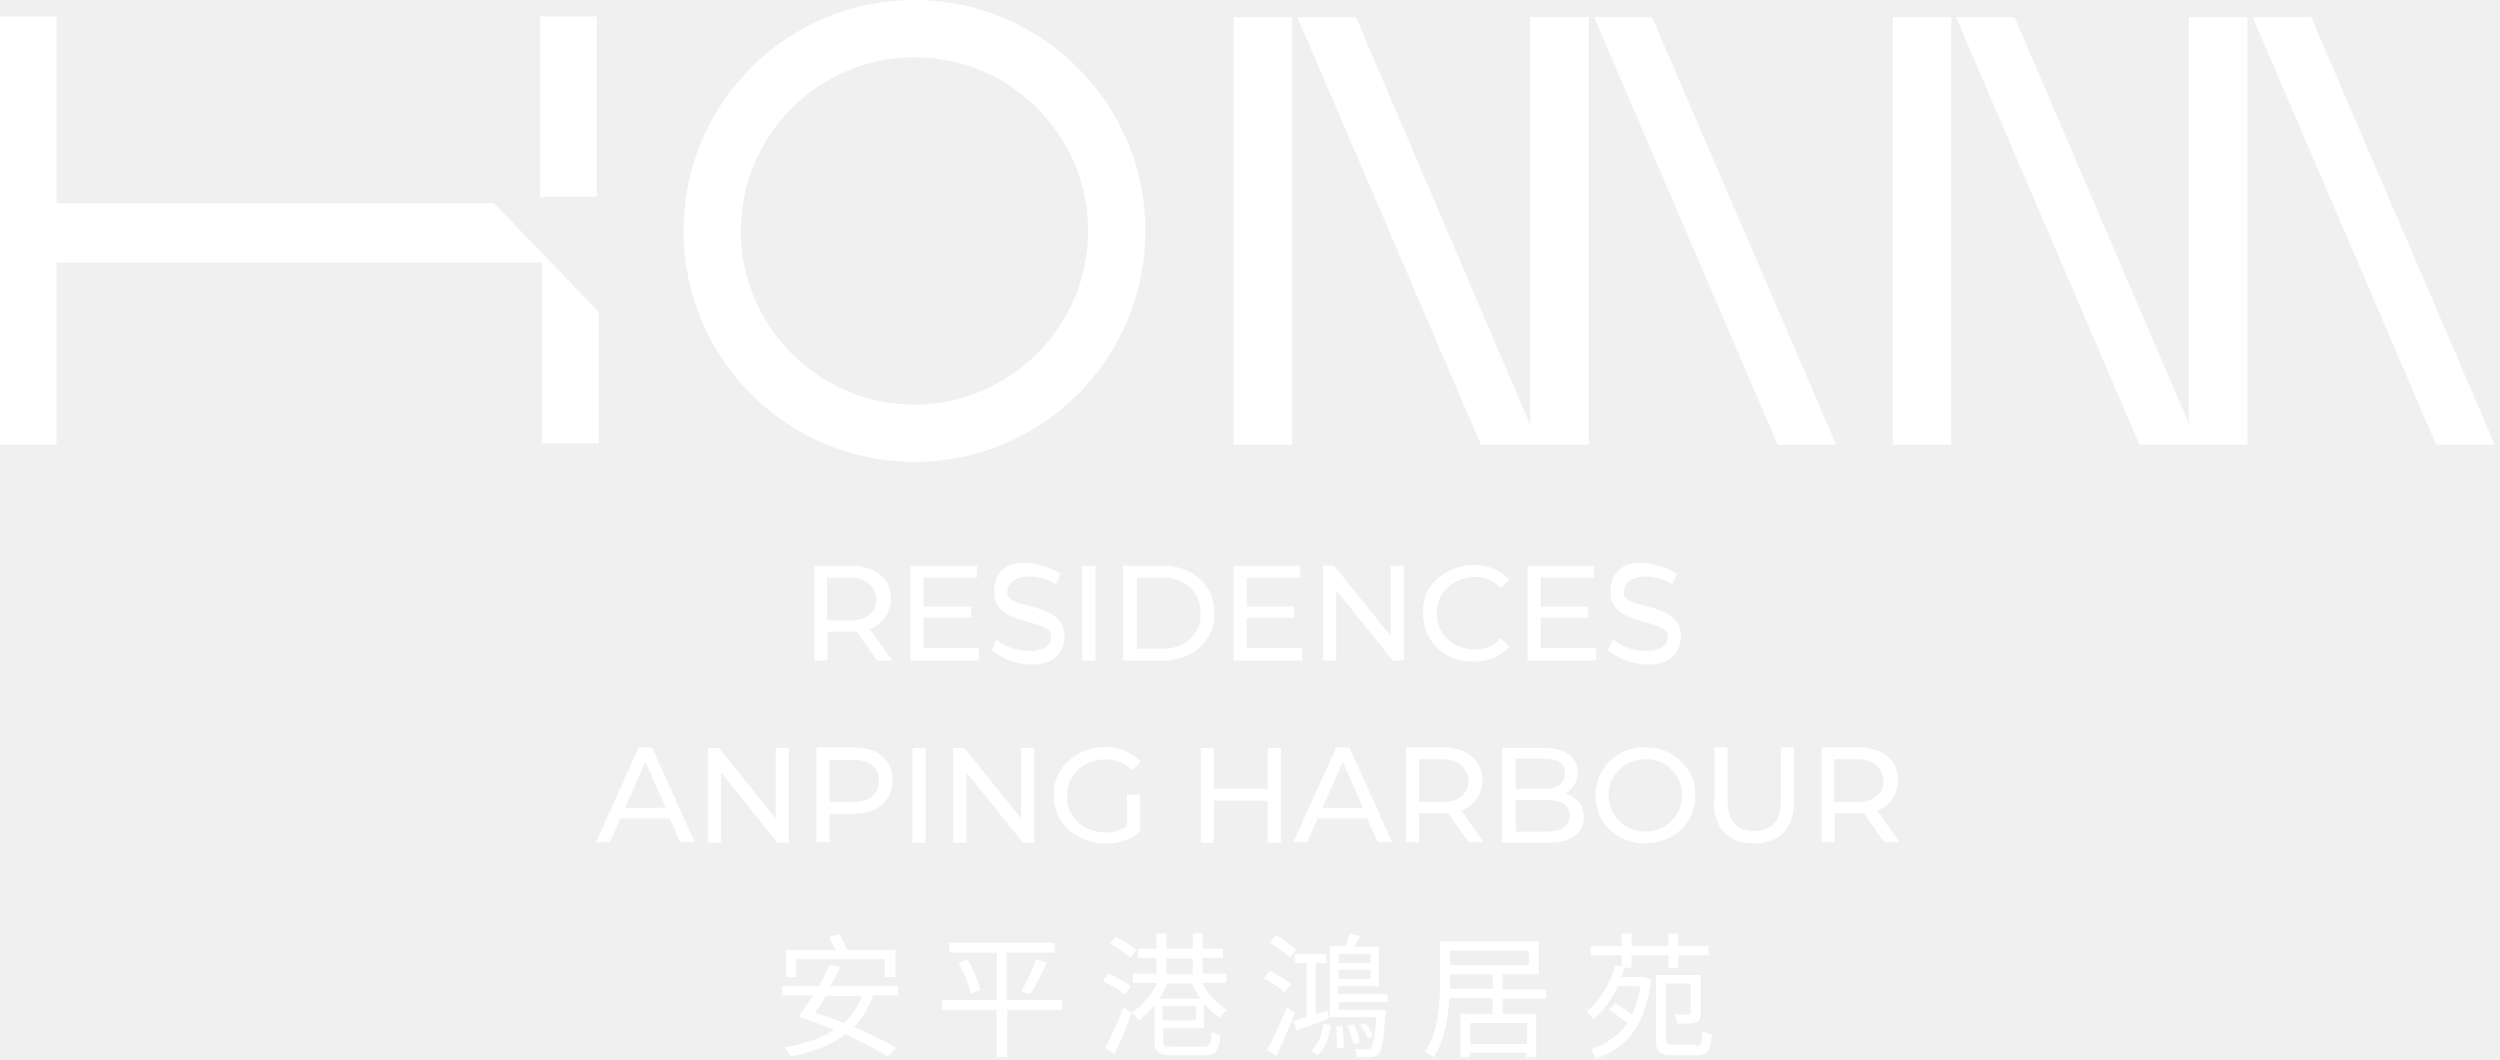
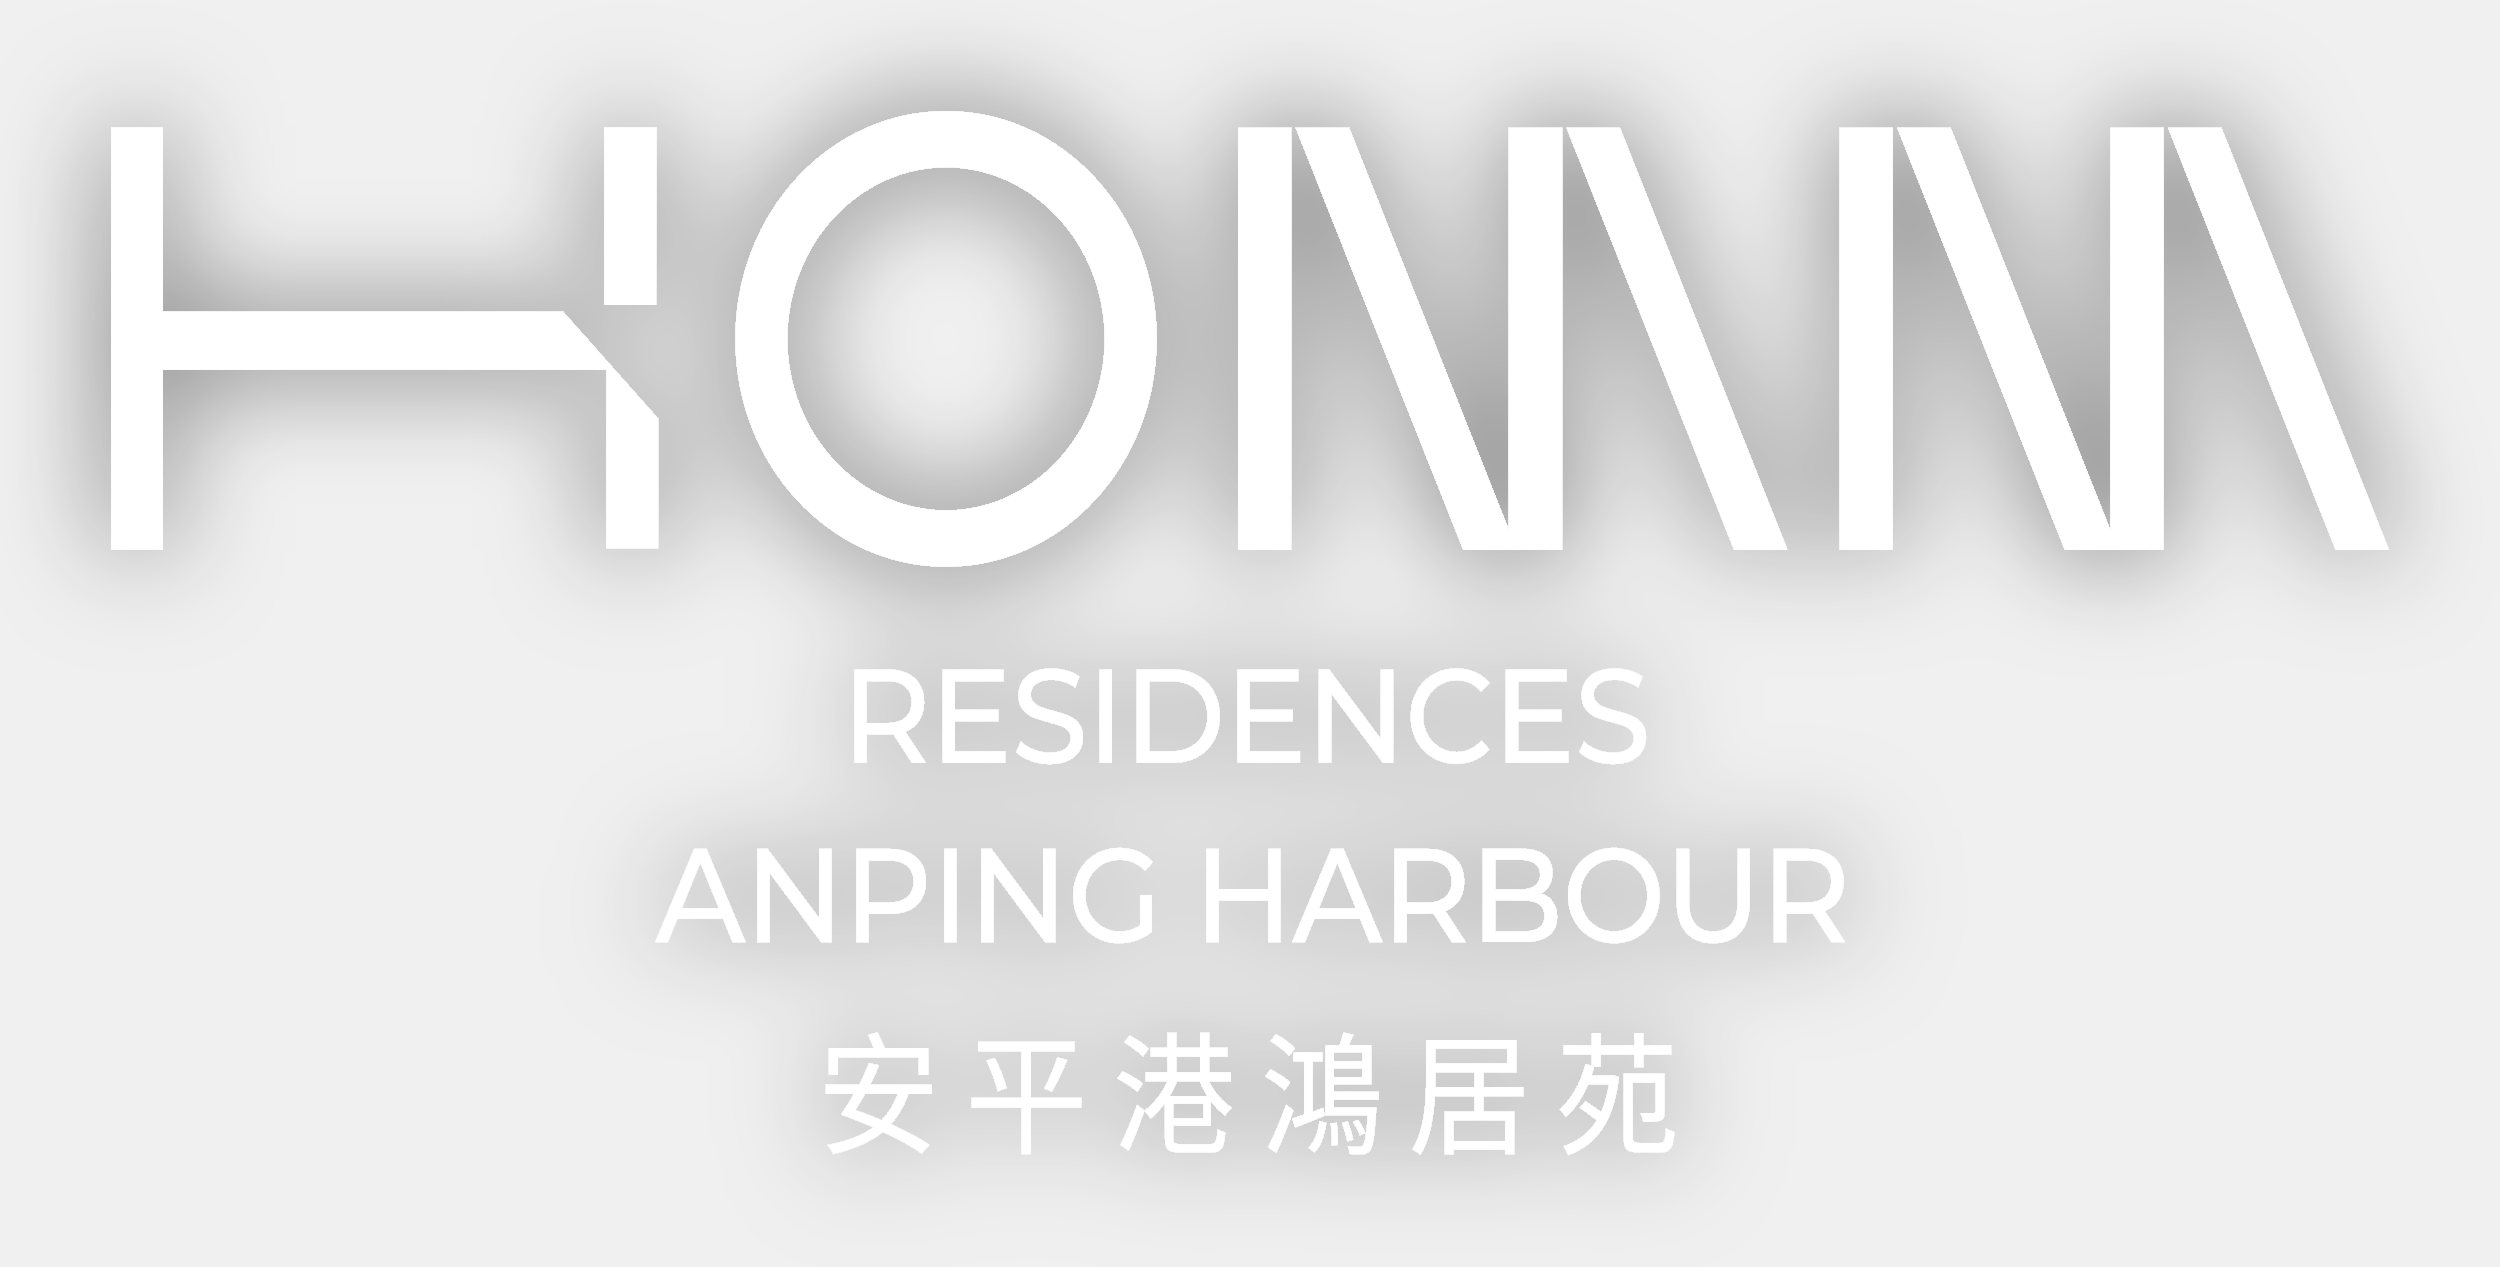
- <svg xmlns="http://www.w3.org/2000/svg" id="_圖層_1" data-name="圖層_1" version="1.1" viewBox="0 0 380 161">
+ <svg xmlns="http://www.w3.org/2000/svg" width="450" height="228" viewBox="0 0 450 228" fill="none">
+   <g filter="url(#filter0_d_382_182)">
+     <path d="M164.153 137.299L160.81 132.142C160.392 132.18 160.062 132.199 159.835 132.199H156.005V137.299H153.794V120.51H159.853C161.872 120.51 163.439 121.037 164.606 122.072C165.755 123.108 166.329 124.538 166.329 126.364C166.329 127.662 166.033 128.754 165.441 129.676C164.849 130.58 164.014 131.258 162.917 131.672L166.608 137.299H164.188H164.153ZM162.969 129.168C163.7 128.509 164.083 127.568 164.083 126.364C164.083 125.159 163.718 124.218 162.969 123.578C162.22 122.938 161.158 122.599 159.748 122.599H155.97V130.147H159.748C161.158 130.147 162.22 129.827 162.969 129.168ZM180.953 135.229V137.318H169.689V120.529H180.64V122.618H171.9V127.775H179.682V129.808H171.9V135.229H180.953ZM185.497 136.904C184.418 136.509 183.547 136.001 182.938 135.38L183.756 133.516C184.348 134.1 185.097 134.551 186.037 134.928C186.96 135.285 187.917 135.474 188.892 135.474C190.18 135.474 191.138 135.229 191.782 134.758C192.409 134.288 192.74 133.667 192.74 132.876C192.74 132.293 192.566 131.841 192.217 131.465C191.869 131.107 191.434 130.825 190.929 130.636C190.424 130.448 189.693 130.222 188.77 129.996C187.604 129.695 186.664 129.394 185.95 129.093C185.236 128.792 184.627 128.321 184.104 127.681C183.6 127.041 183.338 126.194 183.338 125.122C183.338 124.218 183.565 123.428 184 122.693C184.435 121.978 185.097 121.395 185.985 120.962C186.873 120.529 187.969 120.322 189.293 120.322C190.215 120.322 191.103 120.454 191.991 120.698C192.879 120.943 193.645 121.319 194.272 121.809L193.541 123.729C192.896 123.277 192.2 122.938 191.451 122.712C190.703 122.486 189.989 122.373 189.275 122.373C188.022 122.373 187.082 122.618 186.455 123.126C185.828 123.616 185.515 124.256 185.515 125.046C185.515 125.63 185.689 126.081 186.054 126.458C186.403 126.816 186.855 127.098 187.378 127.305C187.9 127.512 188.614 127.719 189.519 127.945C190.685 128.246 191.625 128.547 192.339 128.848C193.053 129.149 193.662 129.62 194.167 130.241C194.672 130.862 194.933 131.709 194.933 132.763C194.933 133.648 194.707 134.438 194.272 135.173C193.837 135.907 193.158 136.471 192.252 136.904C191.347 137.337 190.233 137.544 188.927 137.544C187.761 137.544 186.629 137.356 185.549 136.961L185.497 136.904ZM197.928 120.51H200.139V137.299H197.928V120.51ZM204.613 120.51H211.159C212.796 120.51 214.258 120.868 215.529 121.564C216.8 122.261 217.792 123.258 218.489 124.519C219.185 125.799 219.551 127.248 219.551 128.905C219.551 130.561 219.203 132.01 218.489 133.29C217.792 134.57 216.8 135.549 215.529 136.245C214.258 136.942 212.796 137.299 211.159 137.299H204.613V120.51ZM211.02 135.229C212.273 135.229 213.388 134.965 214.345 134.438C215.303 133.911 216.034 133.177 216.556 132.217C217.079 131.258 217.34 130.166 217.34 128.924C217.34 127.681 217.079 126.571 216.556 125.63C216.034 124.67 215.303 123.936 214.345 123.409C213.388 122.882 212.291 122.618 211.02 122.618H206.824V135.229H211.02ZM234.001 135.229V137.318H222.737V120.529H233.687V122.618H224.948V127.775H232.73V129.808H224.948V135.229H234.001ZM250.749 120.51V137.299H248.938L239.624 124.783V137.299H237.413V120.51H239.224L248.538 133.027V120.51H250.749ZM257.939 136.377C256.686 135.624 255.711 134.608 254.997 133.309C254.283 132.01 253.935 130.542 253.935 128.905C253.935 127.267 254.283 125.799 254.997 124.5C255.711 123.202 256.686 122.166 257.939 121.432C259.193 120.679 260.603 120.322 262.152 120.322C263.371 120.322 264.468 120.548 265.478 120.981C266.487 121.414 267.341 122.072 268.054 122.938L266.609 124.444C265.443 123.108 263.98 122.449 262.24 122.449C261.09 122.449 260.046 122.731 259.106 123.296C258.166 123.86 257.452 124.632 256.93 125.611C256.407 126.59 256.146 127.7 256.146 128.905C256.146 130.109 256.407 131.22 256.93 132.199C257.452 133.177 258.183 133.949 259.106 134.514C260.028 135.078 261.073 135.361 262.24 135.361C263.963 135.361 265.425 134.683 266.609 133.347L268.054 134.853C267.341 135.718 266.487 136.377 265.478 136.81C264.468 137.262 263.354 137.488 262.135 137.488C260.586 137.488 259.175 137.111 257.939 136.377ZM282.313 135.229V137.318H271.049V120.529H282V122.618H273.26V127.775H281.042V129.808H273.26V135.229H282.313ZM286.857 136.904C285.777 136.509 284.907 136.001 284.298 135.38L285.116 133.516C285.708 134.1 286.456 134.551 287.397 134.928C288.319 135.285 289.277 135.474 290.252 135.474C291.54 135.474 292.498 135.229 293.142 134.758C293.769 134.288 294.099 133.667 294.099 132.876C294.099 132.293 293.925 131.841 293.577 131.465C293.229 131.107 292.794 130.825 292.289 130.636C291.784 130.448 291.053 130.222 290.13 129.996C288.964 129.695 288.023 129.394 287.31 129.093C286.596 128.792 285.986 128.321 285.464 127.681C284.959 127.041 284.698 126.194 284.698 125.122C284.698 124.218 284.924 123.428 285.36 122.693C285.795 121.978 286.456 121.395 287.344 120.962C288.232 120.529 289.329 120.322 290.652 120.322C291.575 120.322 292.463 120.454 293.351 120.698C294.239 120.943 295.005 121.319 295.631 121.809L294.9 123.729C294.256 123.277 293.56 122.938 292.811 122.712C292.062 122.486 291.349 122.373 290.635 122.373C289.381 122.373 288.441 122.618 287.814 123.126C287.188 123.616 286.874 124.256 286.874 125.046C286.874 125.63 287.048 126.081 287.414 126.458C287.762 126.816 288.215 127.098 288.737 127.305C289.259 127.512 289.973 127.719 290.879 127.945C292.045 128.246 292.985 128.547 293.699 128.848C294.413 129.149 295.022 129.62 295.527 130.241C296.032 130.862 296.293 131.709 296.293 132.763C296.293 133.648 296.067 134.438 295.631 135.173C295.196 135.907 294.517 136.471 293.612 136.904C292.707 137.337 291.592 137.544 290.287 137.544C289.12 137.544 287.989 137.356 286.909 136.961L286.857 136.904ZM118.087 54.896L118.191 22.917H108.755V54.896H118.069H118.087ZM222.841 98.978H232.417V23.012H222.841V98.978ZM101.286 56.101H29.332V22.917H20V98.959H29.332V66.566H109.121V98.714H118.452V75.356L101.304 56.082L101.286 56.101ZM170.281 91.882C154.525 91.882 141.712 78.029 141.712 60.995C141.712 43.961 154.525 30.108 170.281 30.108C186.037 30.108 198.851 43.961 198.851 60.995C198.851 78.029 186.037 91.882 170.281 91.882ZM170.281 20C149.337 20 132.363 38.352 132.363 60.995C132.363 83.638 149.337 102.008 170.281 102.008C191.225 102.008 208.2 83.656 208.2 60.995C208.2 38.333 191.225 20 170.281 20ZM282 23.012L312.153 98.978H321.729L291.575 23.012H282ZM271.589 95.458L242.828 23.012H233.252L263.406 98.978H281.164V23.012H271.589V95.458ZM331.113 98.978H340.688V23.012H331.113V98.978ZM399.846 23.012H390.271L420.425 98.978H430L399.846 23.012ZM379.86 95.458L351.099 23.012H341.524L371.677 98.978H389.435V23.012H379.86V95.458ZM130.169 165.401H121.917L120.211 169.598H117.93L124.963 152.809H127.157L134.208 169.598H131.875L130.169 165.401ZM129.403 163.481L126.06 155.256L122.718 163.481H129.42H129.403ZM149.668 152.809V169.598H147.857L138.543 157.081V169.598H136.332V152.809H138.143L147.457 165.326V152.809H149.668ZM164.936 154.371C166.085 155.406 166.66 156.837 166.66 158.663C166.66 160.488 166.085 161.919 164.936 162.954C163.787 163.989 162.203 164.516 160.183 164.516H156.353V169.598H154.142V152.809H160.201C162.22 152.809 163.787 153.336 164.954 154.371H164.936ZM163.335 161.448C164.066 160.808 164.449 159.867 164.449 158.663C164.449 157.458 164.083 156.517 163.335 155.877C162.586 155.237 161.524 154.898 160.114 154.898H156.336V162.427H160.114C161.524 162.427 162.586 162.107 163.335 161.448ZM169.95 152.809H172.161V169.598H169.95V152.809ZM189.972 152.809V169.598H188.161L178.847 157.081V169.598H176.636V152.809H178.446L187.761 165.326V152.809H189.972ZM205.205 161.109H207.329V167.659C206.563 168.356 205.658 168.883 204.648 169.241C203.638 169.598 202.559 169.786 201.462 169.786C199.895 169.786 198.485 169.41 197.231 168.676C195.978 167.942 194.986 166.907 194.272 165.608C193.558 164.309 193.192 162.841 193.192 161.204C193.192 159.566 193.558 158.098 194.272 156.799C194.986 155.482 195.978 154.465 197.249 153.731C198.52 152.997 199.93 152.621 201.514 152.621C202.75 152.621 203.882 152.846 204.892 153.279C205.901 153.712 206.772 154.371 207.468 155.218L206.093 156.705C204.857 155.406 203.342 154.766 201.584 154.766C200.4 154.766 199.338 155.049 198.398 155.595C197.458 156.14 196.727 156.912 196.187 157.891C195.647 158.87 195.386 159.98 195.386 161.204C195.386 162.427 195.647 163.519 196.187 164.497C196.727 165.476 197.458 166.248 198.398 166.812C199.338 167.377 200.383 167.659 201.566 167.659C202.959 167.659 204.161 167.302 205.205 166.587V161.109ZM230.484 152.809V169.598H228.273V162.107H219.359V169.598H217.148V152.809H219.359V160.037H228.273V152.809H230.484ZM244.83 165.401H236.577L234.871 169.598H232.591L239.624 152.809H241.818L248.869 169.598H246.536L244.83 165.401ZM244.064 163.481L240.721 155.256L237.378 163.481H244.081H244.064ZM261.369 169.598L258.026 164.441C257.609 164.479 257.278 164.497 257.051 164.497H253.221V169.598H251.01V152.809H257.069C259.088 152.809 260.655 153.336 261.822 154.371C262.971 155.406 263.545 156.837 263.545 158.663C263.545 159.961 263.249 161.053 262.657 161.975C262.065 162.879 261.23 163.556 260.133 163.97L263.824 169.598H261.404H261.369ZM260.185 161.467C260.916 160.808 261.299 159.867 261.299 158.663C261.299 157.458 260.934 156.517 260.185 155.877C259.437 155.237 258.375 154.898 256.964 154.898H253.186V162.446H256.964C258.375 162.446 259.437 162.126 260.185 161.467ZM279.493 162.352C280.015 163.067 280.276 163.97 280.276 165.043C280.276 166.493 279.771 167.622 278.761 168.394C277.752 169.165 276.272 169.561 274.339 169.561H266.923V152.771H273.887C275.662 152.771 277.038 153.148 277.995 153.919C278.97 154.691 279.44 155.745 279.44 157.1C279.44 157.985 279.249 158.738 278.866 159.378C278.483 160.018 277.978 160.507 277.351 160.846C278.257 161.109 278.97 161.618 279.475 162.314L279.493 162.352ZM269.134 154.748V160.112H273.678C274.809 160.112 275.697 159.886 276.307 159.434C276.916 158.982 277.229 158.305 277.229 157.439C277.229 156.573 276.916 155.896 276.307 155.444C275.697 154.992 274.809 154.766 273.678 154.766H269.134V154.748ZM277.073 166.982C277.699 166.53 278.03 165.834 278.03 164.874C278.03 163.01 276.759 162.069 274.235 162.069H269.134V167.659H274.235C275.488 167.659 276.446 167.434 277.073 166.982ZM286.282 168.676C285.029 167.923 284.037 166.907 283.323 165.589C282.609 164.272 282.243 162.822 282.243 161.204C282.243 159.585 282.609 158.117 283.323 156.818C284.037 155.5 285.029 154.484 286.282 153.731C287.536 152.978 288.946 152.621 290.513 152.621C292.08 152.621 293.473 152.997 294.726 153.731C295.98 154.484 296.972 155.5 297.668 156.799C298.365 158.098 298.73 159.566 298.73 161.204C298.73 162.841 298.382 164.309 297.668 165.608C296.955 166.907 295.98 167.942 294.726 168.676C293.473 169.429 292.062 169.786 290.513 169.786C288.964 169.786 287.536 169.41 286.282 168.676ZM293.577 166.812C294.482 166.248 295.196 165.476 295.736 164.497C296.258 163.519 296.519 162.408 296.519 161.204C296.519 159.999 296.258 158.888 295.736 157.91C295.214 156.931 294.5 156.159 293.577 155.595C292.672 155.03 291.645 154.748 290.513 154.748C289.381 154.748 288.337 155.03 287.414 155.595C286.491 156.159 285.76 156.931 285.238 157.91C284.716 158.888 284.454 159.999 284.454 161.204C284.454 162.408 284.716 163.519 285.238 164.497C285.76 165.476 286.491 166.248 287.414 166.812C288.337 167.377 289.364 167.659 290.513 167.659C291.662 167.659 292.672 167.377 293.577 166.812ZM303.535 167.867C302.386 166.587 301.812 164.742 301.812 162.352V152.809H304.023V162.258C304.023 165.853 305.485 167.659 308.393 167.659C309.82 167.659 310.9 167.208 311.648 166.323C312.397 165.438 312.78 164.083 312.78 162.258V152.809H314.939V162.352C314.939 164.761 314.364 166.605 313.215 167.885C312.066 169.165 310.447 169.786 308.375 169.786C306.304 169.786 304.685 169.146 303.535 167.867ZM329.668 169.598L326.325 164.441C325.907 164.479 325.576 164.497 325.35 164.497H321.52V169.598H319.309V152.809H325.367C327.387 152.809 328.954 153.336 330.12 154.371C331.269 155.406 331.844 156.837 331.844 158.663C331.844 159.961 331.548 161.053 330.956 161.975C330.364 162.879 329.528 163.556 328.431 163.97L332.122 169.598H329.702H329.668ZM328.484 161.467C329.215 160.808 329.598 159.867 329.598 158.663C329.598 157.458 329.232 156.517 328.484 155.877C327.735 155.237 326.673 154.898 325.263 154.898H321.485V162.446H325.263C326.673 162.446 327.735 162.126 328.484 161.467ZM163.491 196.89C162.708 199.13 161.646 200.918 160.323 202.349C163.056 203.591 165.563 204.908 167.252 206.094L165.894 207.638C164.275 206.433 161.716 205.021 158.93 203.704C156.58 205.661 153.603 206.866 149.999 207.732C149.825 207.28 149.32 206.508 148.954 206.094C152.297 205.473 155.082 204.494 157.224 202.913C155.222 202.048 153.202 201.238 151.374 200.617H151.392C152.123 199.582 152.941 198.283 153.742 196.909H148.641V195.215H154.682C155.344 193.898 155.988 192.561 156.44 191.357L158.216 191.771C157.781 192.843 157.224 194.048 156.614 195.215H167.722V196.909H163.509L163.491 196.89ZM150.817 193.446H149.18V188.646H157.293C156.98 187.893 156.58 186.99 156.249 186.275L157.938 185.842C158.373 186.726 158.895 187.837 159.226 188.646H167.095V193.446H165.389V190.303H150.817V193.446ZM155.692 196.89C155.1 197.944 154.49 198.961 153.933 199.808C155.465 200.335 157.102 200.975 158.704 201.652C159.94 200.372 160.949 198.791 161.611 196.871H155.692V196.89ZM194.637 199.375H185.549V207.769H183.861V199.375H174.895V197.624H183.861V189.248H176.061V187.498H193.401V189.248H185.549V197.624H194.637V199.375ZM179.038 190.434C179.944 192.166 180.849 194.406 181.145 195.836L179.595 196.42C179.282 195.008 178.446 192.674 177.593 190.924L179.038 190.453V190.434ZM187.952 195.968C188.77 194.481 189.797 192.034 190.355 190.303L192.078 190.83C191.277 192.749 190.215 195.027 189.345 196.457L187.952 195.949V195.968ZM204.752 196.514C203.952 195.799 202.402 194.763 201.131 194.142L202.071 192.843C203.29 193.446 204.892 194.349 205.71 195.046L204.752 196.514ZM205.971 199.921C205.188 202.255 204.108 205.021 203.168 207.129L201.688 206.094C202.576 204.325 203.795 201.389 204.7 198.885L205.971 199.921ZM205.727 190.152C204.996 189.38 203.551 188.307 202.385 187.63L203.36 186.406C204.509 187.009 206.006 188.006 206.755 188.759L205.727 190.152ZM211.142 202.631V204.984C211.142 205.774 211.386 205.963 212.778 205.963H217.74C218.854 205.963 219.046 205.548 219.168 203.233C219.516 203.516 220.125 203.76 220.543 203.854C220.317 206.715 219.864 207.449 217.845 207.449H212.744C210.393 207.449 209.697 206.979 209.697 204.984V198.49C208.896 199.619 208.008 200.598 207.138 201.295C206.842 200.881 206.337 200.259 205.989 199.958C207.555 198.848 209.227 196.777 210.184 194.632H206.232V192.994H210.132V190.208H207.155V188.609H210.132V185.917H211.734V188.609H216.017V185.917H217.636V188.609H220.944V190.208H217.636V192.994H221.57V194.632H217.601C218.541 196.589 220.09 198.415 221.71 199.375C221.309 199.695 220.769 200.316 220.526 200.768C219.62 200.128 218.75 199.205 217.966 198.17V202.631H211.142ZM211.821 194.632C211.49 195.535 211.02 196.457 210.498 197.286H217.357C216.817 196.439 216.33 195.535 215.964 194.632H211.838H211.821ZM216.626 198.66H211.142V201.276H216.626V198.66ZM211.734 192.994H216.017V190.208H211.734V192.994ZM231.215 196.288C230.536 195.516 229.022 194.462 227.751 193.766L228.691 192.486C229.927 193.107 231.459 194.086 232.19 194.857L231.215 196.269V196.288ZM232.8 199.883C231.929 202.367 230.763 205.304 229.735 207.506L228.273 206.49C229.231 204.645 230.554 201.558 231.511 198.885L232.8 199.864V199.883ZM232.034 190.039C231.372 189.248 229.91 188.119 228.691 187.404L229.666 186.162C230.867 186.802 232.33 187.856 233.043 188.703L232.051 190.039H232.034ZM238.406 200.843C236.56 201.615 234.68 202.349 233.13 202.932L232.591 201.351C233.217 201.163 233.949 200.918 234.749 200.655V191.037H232.817V189.399H238.057V191.037H236.282V200.128C236.908 199.883 237.552 199.676 238.197 199.431L238.423 200.843H238.406ZM235.498 206.602C236.682 205.548 237.274 203.685 237.518 201.784L238.719 202.142C238.423 204.099 237.883 206.188 236.595 207.374L235.516 206.602H235.498ZM240.094 197.982V199.375H247.755C247.755 199.375 247.737 199.845 247.702 200.09C247.389 204.758 247.11 206.508 246.518 207.186C246.17 207.562 245.822 207.713 245.282 207.769C244.812 207.788 243.907 207.788 242.949 207.713C242.932 207.337 242.793 206.753 242.601 206.339C243.507 206.452 244.325 206.452 244.656 206.452C244.986 206.452 245.143 206.433 245.317 206.245C245.665 205.831 245.979 204.381 246.205 200.73H238.58V188.119H241.139C241.435 187.366 241.696 186.482 241.835 185.86L243.594 186.275C243.298 186.915 243.037 187.573 242.775 188.119H246.814V195.14H240.112V196.551H248.172V197.963H240.112L240.094 197.982ZM240.599 202.142C240.791 203.422 240.895 205.097 240.791 206.113L239.676 206.226C239.763 205.172 239.729 203.516 239.52 202.217L240.582 202.123L240.599 202.142ZM240.094 189.418V191.018H245.248V189.418H240.094ZM245.23 193.86V192.279H240.077V193.86H245.23ZM242.566 201.897C242.984 202.932 243.402 204.287 243.559 205.153L242.514 205.435C242.358 204.551 241.957 203.177 241.574 202.142L242.549 201.878L242.566 201.897ZM244.812 204.363C244.586 203.741 244.029 202.706 243.541 201.972L244.429 201.596C244.986 202.311 245.491 203.271 245.752 203.93L244.795 204.381L244.812 204.363ZM267.027 197.267V200.071H272.546V207.751H270.927V206.96H261.63V207.807H260.063V200.09H265.408V197.286H258.27C258.079 200.843 257.469 204.89 255.693 207.845C255.38 207.562 254.666 207.092 254.248 206.904C256.512 203.196 256.703 197.925 256.703 194.123V187.197H272.946V193.032H267.027V195.686H274.2V197.286H267.027V197.267ZM265.408 195.667V193.013H258.357V194.123C258.357 194.632 258.357 195.14 258.34 195.686H265.408V195.667ZM258.34 188.778V191.394H271.293V188.778H258.34ZM270.927 201.652H261.63V205.379H270.927V201.652ZM290.426 193.578L291.401 193.898C290.426 202.179 287.17 206.132 282.278 207.92C282.104 207.449 281.704 206.678 281.442 206.339C283.967 205.454 286.004 204.043 287.449 201.671C286.613 200.975 285.36 200.034 284.385 199.375L285.377 198.245C286.248 198.829 287.379 199.582 288.232 200.203C288.824 198.81 289.312 197.154 289.625 195.196H285.847C284.82 197.568 283.445 199.601 281.86 201.069C281.634 200.711 281.112 199.996 280.781 199.676C282.905 197.831 284.559 194.933 285.395 191.545L286.526 191.827V189.813H281.477V188.157H286.526V185.955H288.145V188.157H294.186V185.955H295.806V188.157H300.82V189.813H295.806V192.091H294.186V189.813H288.145V191.996H286.944C286.787 192.542 286.631 193.069 286.456 193.596H290.409L290.426 193.578ZM298.765 205.737C299.601 205.737 299.758 205.285 299.879 203.102C300.262 203.365 300.907 203.647 301.394 203.779C301.15 206.584 300.68 207.431 298.887 207.431H294.935C292.898 207.431 292.271 206.885 292.271 204.664V193.258H299.618V200.015C299.618 200.918 299.479 201.408 298.87 201.671C298.243 201.953 297.268 201.953 295.806 201.953C295.718 201.483 295.492 200.824 295.301 200.372C296.45 200.391 297.355 200.391 297.668 200.372C297.964 200.354 298.017 200.278 298.017 200.015V194.876H293.89V204.683C293.89 205.567 294.065 205.737 295.109 205.737H298.765Z" fill="white" />
+   </g>
  <defs>
-     <style>
-       .st0 {
-         fill: #fff;
-       }
-     </style>
+     <filter id="filter0_d_382_182" x="0" y="0" width="450" height="227.92" filterUnits="userSpaceOnUse" color-interpolation-filters="sRGB">
+       <feFlood flood-opacity="0" result="BackgroundImageFix" />
+       <feColorMatrix in="SourceAlpha" type="matrix" values="0 0 0 0 0 0 0 0 0 0 0 0 0 0 0 0 0 0 127 0" result="hardAlpha" />
+       <feOffset />
+       <feGaussianBlur stdDeviation="10" />
+       <feComposite in2="hardAlpha" operator="out" />
+       <feColorMatrix type="matrix" values="0 0 0 0 0 0 0 0 0 0 0 0 0 0 0 0 0 0 0.55 0" />
+       <feBlend mode="normal" in2="BackgroundImageFix" result="effect1_dropShadow_382_182" />
+       <feBlend mode="normal" in="SourceGraphic" in2="effect1_dropShadow_382_182" result="shape" />
+     </filter>
  </defs>
-   <path class="st0" d="M133.3,100.4l-3.1-4.4c-.7,0-3.7,0-4.4,0v4.4h-2v-14.4h5.6c7.6,0,7.4,8.1,2.8,9.6l3.4,4.8h-2.3ZM129.2,87.8h-3.5v6.5h3.5c2.8,0,4-1.5,4-3.1s-1.1-3.4-4-3.4ZM223.2,128l-3.1-4.4c-.7,0-3.7,0-4.4,0v4.4h-2v-14.4h5.6c7.6,0,7.4,8.1,2.8,9.6l3.4,4.8h-2.3ZM219.2,115.4h-3.5v6.5h3.5c2.8,0,4-1.5,4-3.1s-1.1-3.4-4-3.4ZM286.4,128l-3.1-4.4c-.7,0-3.7,0-4.4,0v4.4h-2v-14.4h5.6c7.6,0,7.4,8.1,2.8,9.6l3.4,4.8h-2.3ZM282.3,115.4h-3.5v6.5h3.5c2.8,0,4-1.5,4-3.1s-1.1-3.4-4-3.4ZM148.8,98.6v1.8h-10.4v-14.4h10.1v1.8h-8.1v4.4h7.2v1.7h-7.2v4.6h8.4ZM164.5,86h2v14.4h-2v-14.4ZM170.7,86h6.1c4.2-.1,7.9,2.9,7.8,7.2.1,4.3-3.6,7.3-7.8,7.2h-6.1v-14.4ZM176.7,98.6c3.2.1,5.9-2.1,5.8-5.4,0-3.3-2.6-5.5-5.8-5.4h-3.9v10.8h3.9ZM197.9,98.6v1.8h-10.4v-14.4h10.1v1.8h-8.1v4.4h7.2v1.7h-7.2v4.6h8.4ZM213.4,86v14.4h-1.7l-8.6-10.7v10.7h-2v-14.4h1.7l8.6,10.7v-10.7h2ZM220,99.6c-2.4-1.3-3.7-3.7-3.7-6.4-.4-6.6,8.8-9.8,13.1-5.1l-1.3,1.3c-3.2-3.6-9.9-1.1-9.7,3.8-.2,5,6.5,7.4,9.7,3.8l1.3,1.3c-2.2,2.6-6.5,2.9-9.4,1.3ZM242.6,98.6v1.8h-10.4v-14.4h10.1v1.8h-8.1v4.4h7.2v1.7h-7.2v4.6h8.4ZM244.4,98.8l.8-1.6c2.2,2.2,8.3,2.6,8.3-.4s-8.7-1.4-8.7-6.8,5.8-5.3,10.1-2.8l-.7,1.6c-3.3-2-7.4-1.4-7.4,1.3s8.7,1.2,8.7,6.6-7.3,5.3-11.1,2.1ZM150.7,98.8l.8-1.6c2.2,2.2,8.3,2.6,8.3-.4s-8.7-1.4-8.7-6.8,5.8-5.3,10.1-2.8l-.7,1.6c-3.3-2-7.4-1.4-7.4,1.3s8.7,1.2,8.7,6.6-7.3,5.3-11.1,2.1ZM90.7,29.9V2.5c.1,0-8.6,0-8.6,0v27.4h8.6ZM196.4,2.6h-8.9v65h8.9V2.6ZM75.2,30.9H8.6V2.5H0v65.1h8.6v-27.7s73.8,0,73.8,0v27.5h8.6v-20l-15.9-16.5ZM139,61.5c-14.6,0-26.4-11.9-26.4-26.4s11.8-26.4,26.4-26.4,26.4,11.9,26.4,26.4-11.9,26.4-26.4,26.4ZM139,0c-19.4,0-35.1,15.7-35.1,35.1s15.7,35.1,35.1,35.1,35.1-15.7,35.1-35.1S158.3,0,139,0ZM242.3,2.6l27.9,65h8.9L251.1,2.6h-8.9ZM241.5,67.6V2.6h-8.9v62L206.1,2.6h-8.9l27.9,65h16.4ZM287.7,67.6h8.9V2.6h-8.9v65ZM351.3,2.6h-8.9l27.9,65h8.9L351.3,2.6ZM332.8,64.6l-26.6-62h-8.9l27.9,65h16.4V2.6h-8.9v62ZM101.9,124.4h-7.6l-1.6,3.6h-2.1l6.5-14.4h2l6.5,14.4h-2.2l-1.6-3.6ZM98.1,115.8l-3.1,7h6.2l-3.1-7ZM207.9,124.4h-7.6l-1.6,3.6h-2.1l6.5-14.4h2l6.5,14.4h-2.2l-1.6-3.6ZM204.1,115.8l-3.1,7h6.2l-3.1-7ZM119.9,113.7v14.4h-1.7l-8.6-10.7v10.7h-2v-14.4h1.7l8.6,10.7v-10.7h2ZM135.6,118.7c0,3.4-2.6,5-6,5h-3.5v4.3h-2v-14.4h5.6c4.9,0,6,3.1,6,5ZM133.6,118.7c0-2.3-1.7-3.2-4-3.2h-3.5v6.4h3.5c2.1,0,4-.8,4-3.2ZM138.7,113.7h2v14.4h-2v-14.4ZM157.2,113.7v14.4h-1.7l-8.6-10.7v10.7h-2v-14.4h1.7l8.6,10.7v-10.7h2ZM171.3,120.8h2v5.6c-4.7,4-13.3,1.1-13.1-5.5-.3-6.7,8.9-9.8,13.2-5.1l-1.3,1.3c-3.3-3.5-10.1-1.2-9.9,3.9-.2,4.6,5.5,7,9.1,4.6v-4.7ZM194.7,113.7v14.4h-2v-6.4h-8.2v6.4h-2v-14.4h2v6.2h8.2v-6.2h2ZM240,121.9c1.2,1.4.9,4.2-.7,5.2-.9.7-2.3,1-4.1,1h-6.9v-14.4h6.4c2.7,0,5.1,1,5.1,3.7,0,1.4-.7,2.6-1.9,3.2.8.2,1.5.7,2,1.3h0ZM230.4,115.3v4.6h4.2c1.8,0,3.2-.5,3.3-2.3,0-1.8-1.5-2.3-3.3-2.3h-4.2ZM237.7,125.8c.6-.4.9-1,.9-1.8,0-1.6-1.2-2.4-3.5-2.4h-4.7v4.8h4.7c1.2,0,2-.2,2.6-.6ZM242.5,120.9c0-4.2,3.5-7.5,7.6-7.3,4.1-.1,7.7,3.2,7.6,7.3.1,4.2-3.5,7.3-7.6,7.3s-7.6-3-7.6-7.3ZM255.7,120.9c0-3.1-2.5-5.6-5.6-5.5-3.1,0-5.7,2.4-5.6,5.5,0,3.1,2.5,5.5,5.6,5.5s5.6-2.4,5.6-5.5ZM260.6,121.8v-8.2h2v8.1c0,3.1,1.4,4.6,4,4.6,2.9,0,4.1-1.7,4.1-4.6v-8.1h2v8.2c0,4-2.1,6.4-6.1,6.4s-6.1-2.4-6.1-6.4ZM132.7,151.4c-.7,1.9-1.7,3.4-2.9,4.7,2.5,1.1,4.8,2.2,6.4,3.2l-1.3,1.3c-1.5-1-3.9-2.2-6.4-3.4-2.2,1.7-4.9,2.7-8.3,3.4-.2-.4-.6-1-1-1.4,3.1-.5,5.7-1.4,7.6-2.7-1.9-.7-3.7-1.4-5.4-2h0c.7-.9,1.4-2,2.2-3.2h-4.7v-1.4h5.6c.6-1.1,1.2-2.3,1.6-3.3l1.6.4c-.4.9-.9,1.9-1.5,2.9h10.3v1.4h-3.9ZM121,148.5h-1.5v-4.1h7.5c-.3-.6-.7-1.4-1-2l1.6-.4c.4.8.9,1.7,1.2,2.4h7.3v4.1h-1.6v-2.7h-13.5v2.7ZM125.5,151.4c-.5.9-1.1,1.8-1.6,2.5,1.4.5,2.9,1,4.4,1.6,1.1-1.1,2.1-2.4,2.7-4.1h-5.5ZM161.5,153.5h-8.4v7.2h-1.6v-7.2h-8.3v-1.5h8.3v-7.2h-7.2v-1.5h16v1.5h-7.3v7.2h8.4v1.5ZM147.1,145.9c.8,1.5,1.7,3.4,1.9,4.6l-1.4.5c-.3-1.2-1.1-3.2-1.9-4.7l1.3-.4h0ZM155.3,150.6c.8-1.3,1.7-3.4,2.2-4.8l1.6.5c-.7,1.6-1.7,3.6-2.5,4.8l-1.3-.4h0ZM170.9,151.1c-.7-.6-2.2-1.5-3.3-2l.9-1.1c1.1.5,2.6,1.3,3.4,1.9l-.9,1.3ZM172,154c-.7,2-1.7,4.4-2.6,6.2l-1.4-.9c.8-1.5,1.9-4,2.8-6.2l1.2.9ZM171.8,145.6c-.7-.7-2-1.6-3.1-2.2l.9-1c1.1.5,2.4,1.4,3.1,2l-.9,1.2ZM176.8,156.3v2c0,.7.2.8,1.5.8h4.6c1,0,1.2-.4,1.3-2.3.3.2.9.5,1.3.5-.2,2.4-.6,3.1-2.5,3.1h-4.7c-2.2,0-2.8-.4-2.8-2.1v-5.6c-.7,1-1.6,1.8-2.4,2.4-.3-.4-.7-.9-1.1-1.1,1.4-1,3-2.7,3.9-4.6h-3.7v-1.4h3.6v-2.4h-2.8v-1.4h2.8v-2.3h1.5v2.3h4v-2.3h1.5v2.3h3.1v1.4h-3.1v2.4h3.6v1.4h-3.7c.9,1.7,2.3,3.2,3.8,4.1-.4.3-.9.8-1.1,1.2-.8-.5-1.6-1.3-2.4-2.2v3.8h-6.3ZM177.4,149.5c-.3.8-.7,1.6-1.2,2.3h6.3c-.5-.7-1-1.5-1.3-2.3h-3.8ZM181.8,152.9h-5.1v2.2h5.1v-2.2ZM177.3,148.1h4v-2.4h-4v2.4ZM195.3,150.9c-.6-.7-2-1.6-3.2-2.2l.9-1.1c1.1.5,2.6,1.4,3.2,2l-.9,1.2h0ZM196.8,154c-.8,2.1-1.9,4.6-2.8,6.5l-1.4-.9c.9-1.6,2.1-4.2,3-6.5l1.2.8h0ZM196.1,145.6c-.6-.7-2-1.6-3.1-2.3l.9-1.1c1.1.5,2.5,1.5,3.1,2.2l-.9,1.1h0ZM202,154.8c-1.7.7-3.4,1.3-4.9,1.8l-.5-1.4c.6-.2,1.3-.4,2-.6v-8.2h-1.8v-1.4h4.8v1.4h-1.6v7.8c.6-.2,1.2-.4,1.8-.6l.2,1.2h0ZM199.3,159.7c1.1-.9,1.6-2.5,1.9-4.1l1.1.3c-.3,1.7-.8,3.5-2,4.5l-1-.7h0ZM203.5,152.3v1.2h7.1s0,.4,0,.6c-.3,4-.5,5.5-1.1,6.1-.3.3-.6.5-1.1.5-.4,0-1.3,0-2.2,0,0-.3-.1-.8-.3-1.2.8,0,1.6,0,1.9,0s.5,0,.6-.2c.3-.4.6-1.6.8-4.7h-7.1v-10.8h2.4c.3-.6.5-1.4.6-1.9l1.6.4c-.3.5-.5,1.1-.8,1.6h3.7v6h-6.2v1.2h7.5v1.2h-7.5ZM204,155.9c.2,1.1.3,2.5.2,3.4h-1c0-.8,0-2.2-.1-3.3h1c0,0,0,0,0,0ZM203.5,145v1.4h4.8v-1.4h-4.8ZM208.3,148.8v-1.4h-4.8v1.4h4.8ZM205.8,155.7c.4.9.8,2,.9,2.8l-1,.2c-.1-.8-.5-1.9-.9-2.8l.9-.2h0ZM207.9,157.8c-.2-.5-.7-1.4-1.2-2l.8-.3c.5.6,1,1.4,1.2,2l-.9.4h0ZM228.4,151.7v2.4h5.1v6.6h-1.5v-.7h-8.6v.7h-1.4v-6.6h4.9v-2.4h-6.6c-.2,3-.7,6.5-2.4,9-.3-.2-.9-.6-1.3-.8,2.1-3.2,2.3-7.7,2.3-10.9v-5.9h15v5h-5.5v2.3h6.6v1.4h-6.6ZM226.9,150.4v-2.3h-6.5v.9c0,.4,0,.9,0,1.3h6.5ZM220.4,144.5v2.2h12v-2.2h-12ZM232.1,155.5h-8.6v3.2h8.6v-3.2ZM250.1,148.6l.9.3c-.9,7.1-3.9,10.5-8.4,12-.2-.4-.5-1.1-.8-1.4,2.3-.8,4.2-2,5.6-4-.8-.6-1.9-1.4-2.8-2l.9-1c.8.5,1.9,1.1,2.6,1.7.5-1.2,1-2.6,1.3-4.3h-3.5c-.9,2-2.2,3.8-3.7,5-.2-.3-.7-.9-1-1.2,2-1.6,3.5-4.1,4.3-7l1,.2v-1.7h-4.7v-1.4h4.7v-1.9h1.5v1.9h5.6v-1.9h1.5v1.9h4.6v1.4h-4.6v1.9h-1.5v-1.9h-5.6v1.9h-1.1c-.1.5-.3.9-.5,1.4h3.7ZM257.8,159c.8,0,.9-.4,1-2.3.4.2,1,.5,1.4.6-.2,2.4-.7,3.1-2.3,3.1h-3.7c-1.9,0-2.5-.5-2.5-2.4v-9.8h6.8v5.8c0,.8-.1,1.2-.7,1.4-.6.2-1.5.2-2.8.2,0-.4-.3-1-.5-1.4,1.1,0,1.9,0,2.2,0,.3,0,.3,0,.3-.3v-4.4h-3.8v8.4c0,.8.2.9,1.1.9h3.4Z" />
</svg>
